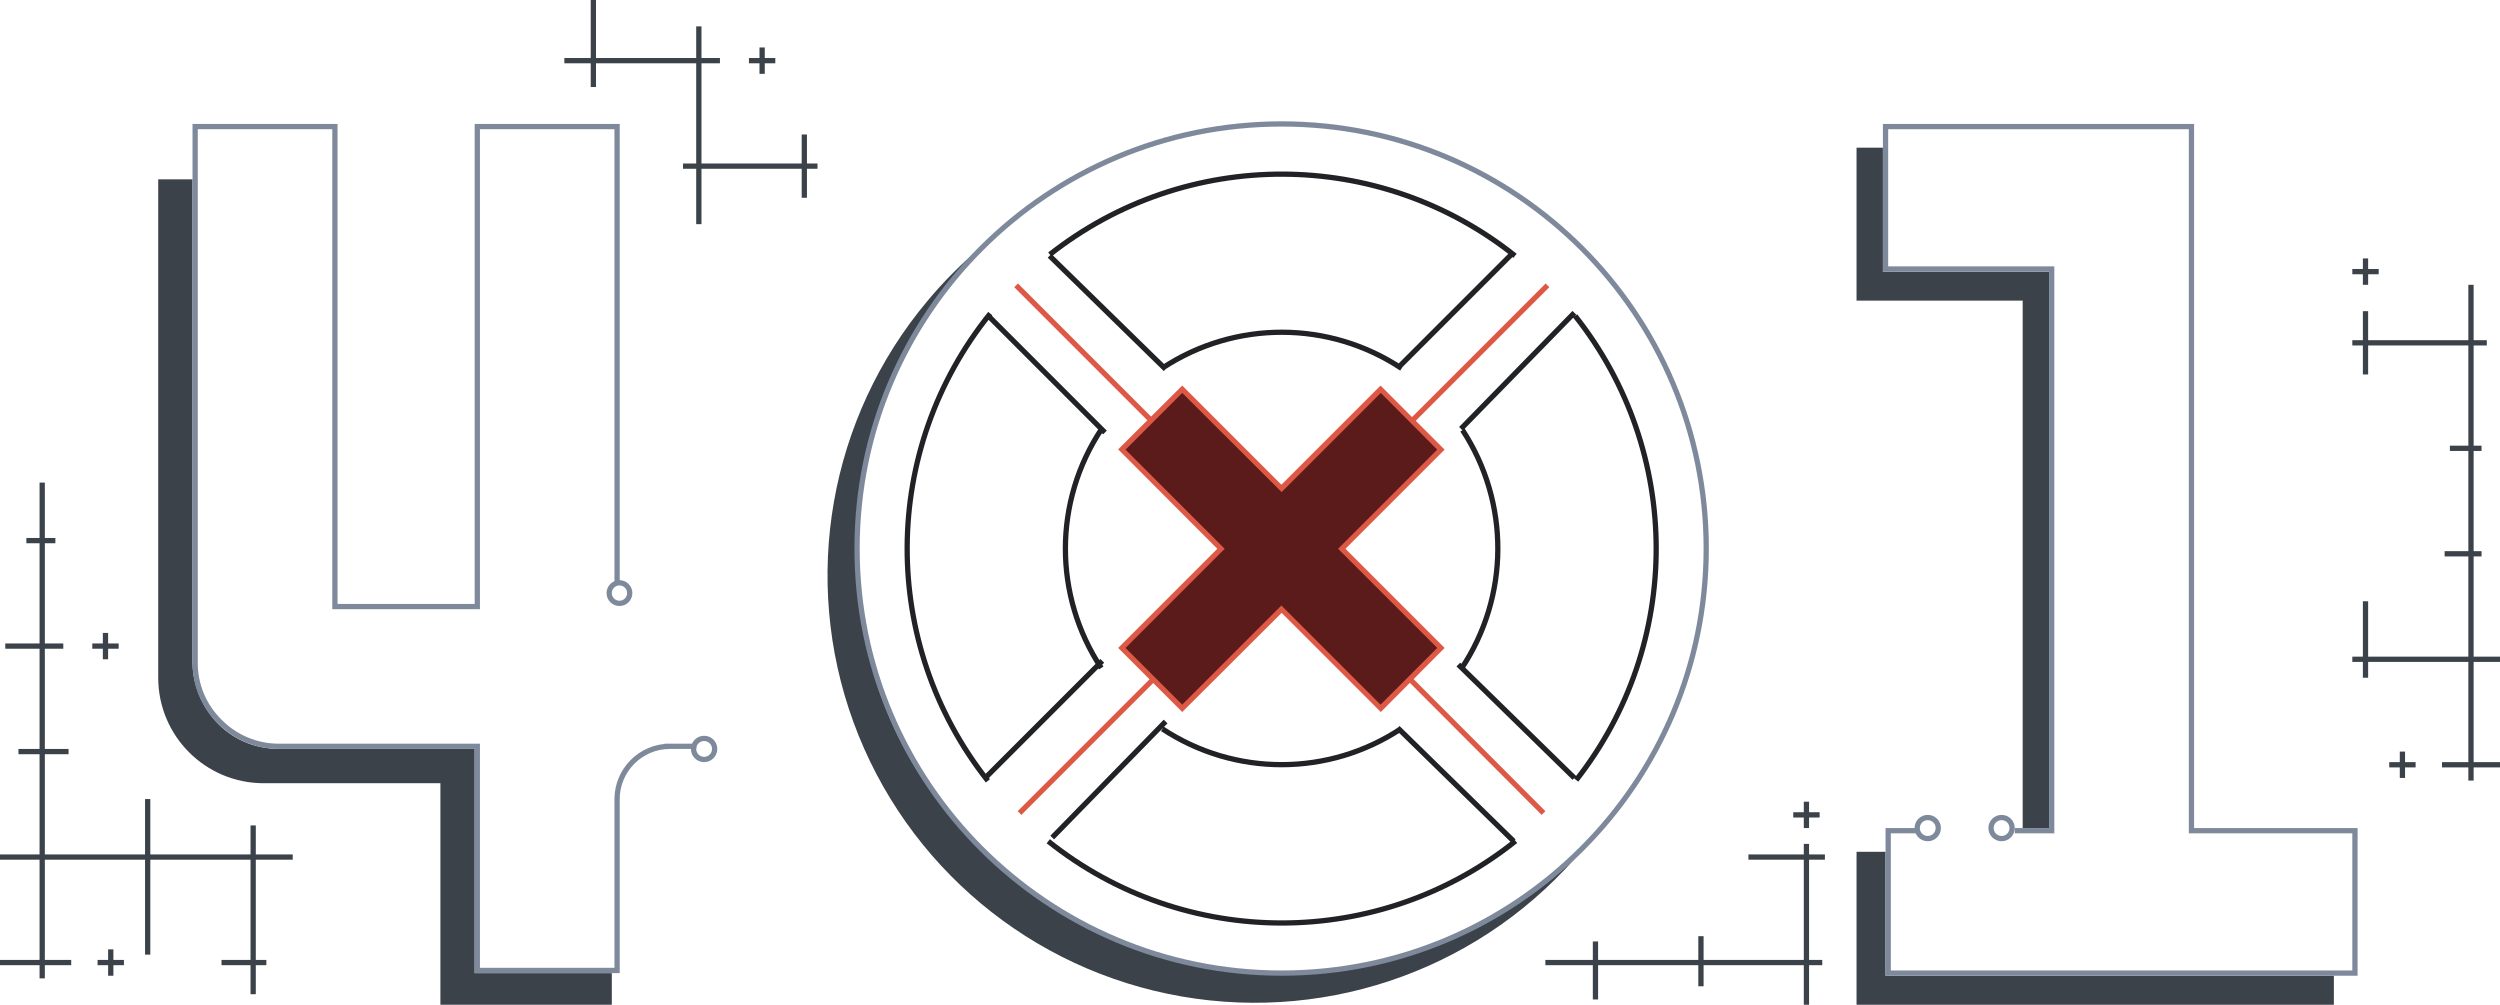
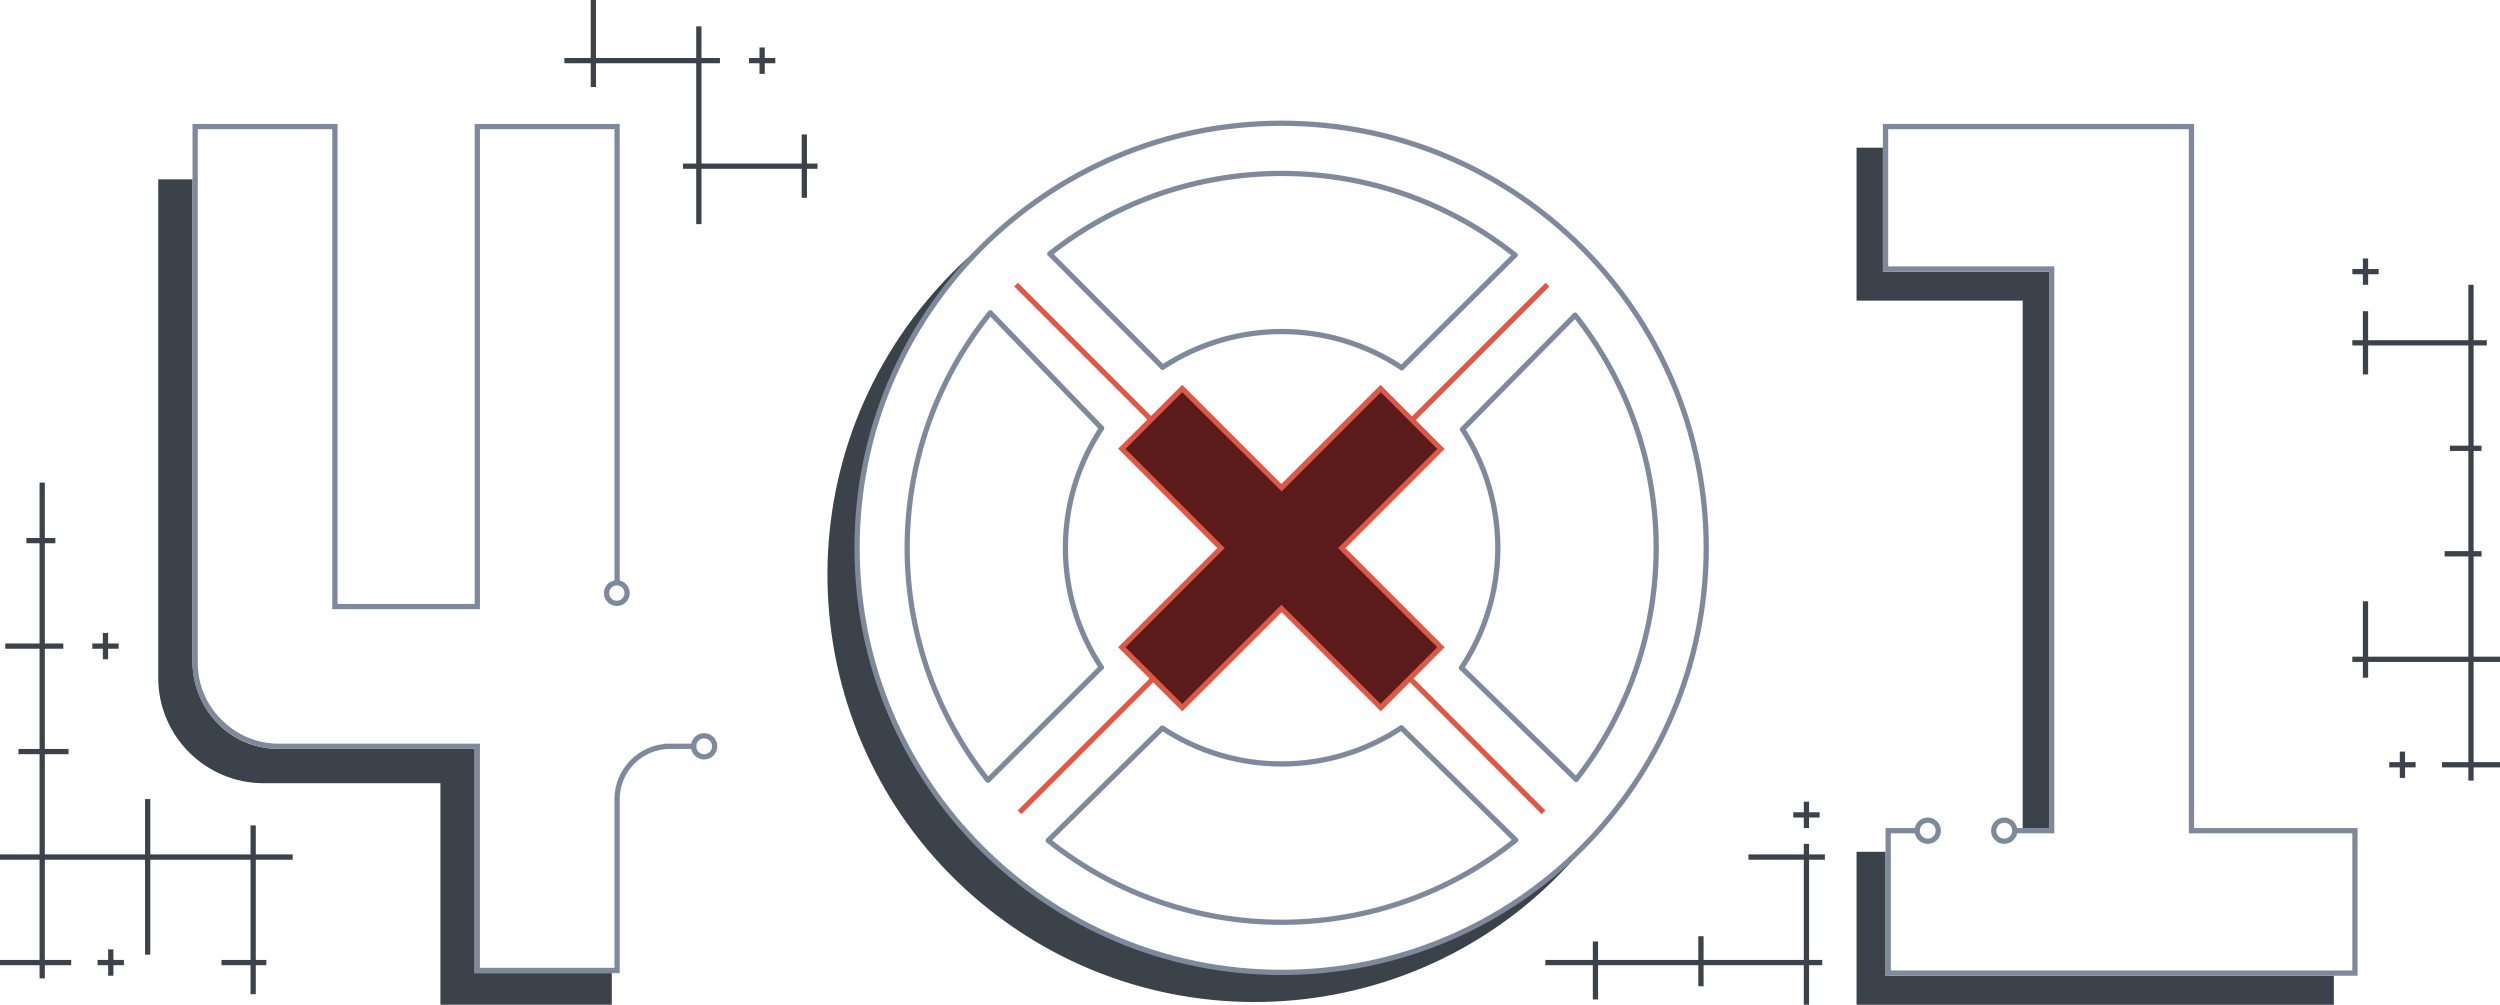
- <svg xmlns="http://www.w3.org/2000/svg" viewBox="0 0 948 381">
+ <svg xmlns="http://www.w3.org/2000/svg" width="948" height="381">
  <path d="M132 297h-32a39.989 39.989 0 01-40-40V68h13v183c0 16.3 12.7 33 33 33h74v85h52v12h-65v-84z" fill="#3c4249" />
-   <path d="M234 220.5V48h-53v182h-54V48H74v203.2a30.98 30.98 0 009.3 22.4A31.354 31.354 0 00106 283h75v85h53v-65.1m0 8.1v-8a20.059 20.059 0 0120-20h6m-8 0h12" fill="none" stroke="#7e8a9c" stroke-width="2" />
+   <path d="M234 220.5V48h-53v182h-54V48H74v203.2a30.981 30.981 0 009.3 22.4A31.354 31.354 0 00106 283h75v85h53v-65.1m0 8.1v-8a20.059 20.059 0 0120-20h6m-8 0h12" fill="none" stroke="#7e8a9c" stroke-width="2" />
  <g transform="translate(262 279)" fill="none">
    <circle data-name="Эллипс 1" cx="5" cy="5" r="5" />
-     <circle data-name="Эллипс 2" cx="4" cy="4" r="4" transform="translate(1 1)" stroke="#7e8a9c" stroke-width="2" />
+     <circle data-name="Эллипс 2" cx="4" cy="4" r="4" transform="translate(1)" stroke="#7e8a9c" stroke-width="2" />
  </g>
  <g transform="translate(230 220)" fill="none">
    <circle data-name="Эллипс 3" cx="4.9" cy="4.9" r="4.9" />
-     <circle data-name="Эллипс 4" cx="3.9" cy="3.9" r="3.9" transform="translate(1 1)" stroke="#7e8a9c" stroke-width="2" />
+     <circle data-name="Эллипс 4" cx="3.9" cy="3.9" r="3.9" transform="translate(0 1)" stroke="#7e8a9c" stroke-width="2" />
  </g>
  <path d="M704 381v-58h11v47h170v11zm63-67V114h-63V56h10v47h63v211z" fill="#3c4249" />
  <path d="M727 315h-11v54h177v-54h-62V48H715v54h63v213h-14" fill="none" stroke="#7e8a9c" stroke-width="2" />
  <g transform="translate(726 309)" fill="none">
    <circle data-name="Эллипс 5" cx="5" cy="5" r="5" />
-     <circle data-name="Эллипс 6" cx="4" cy="4" r="4" transform="translate(1 1)" stroke="#7e8a9c" stroke-width="2" />
+     <circle data-name="Эллипс 6" cx="4" cy="4" r="4" transform="translate(1 2)" stroke="#7e8a9c" stroke-width="2" />
  </g>
  <g transform="translate(754 309)" fill="none">
    <circle data-name="Эллипс 7" cx="5" cy="5" r="5" />
-     <circle data-name="Эллипс 8" cx="4" cy="4" r="4" transform="translate(1 1)" stroke="#7e8a9c" stroke-width="2" />
+     <circle data-name="Эллипс 8" cx="4" cy="4" r="4" transform="translate(2 2)" stroke="#7e8a9c" stroke-width="2" />
  </g>
-   <path d="M325 210c0 103.8 91.1 159 161 159 30.3 0 83.7-13.3 114.4-47.2a162.012 162.012 0 11-248.7-207.7 164.931 164.931 0 0119.5-19.7c-7.2 7.8-46.2 46-46.2 115.6z" fill="#3c4249" />
-   <g transform="translate(324 46)" fill="none">
-     <circle data-name="Эллипс 9" cx="162" cy="162" r="162" />
-     <circle data-name="Эллипс 10" cx="161" cy="161" r="161" transform="translate(1 1)" stroke="#7e8a9c" stroke-width="2" />
+   <path d="M684 381v-15h-38v8h-2v-8h-38v13h-2v-13h-18v-2h18v-7h2v7h38v-9h2v9h38v-38h-21v-2h21v-4h2v4h6v2h-6v38h5v2h-5v15zm0-67v-4h-4v-2h4v-4h2v4h4v2h-4v4zm252-18v-5h-10v-2h10v-38h-38v6h-2v-6h-4v-2h4v-21h2v21h38v-38h-9v-2h9v-38h-7v-2h7v-38h-38v11h-2v-11h-4v-2h4v-11h2v11h38v-21h2v21h5v2h-5v38h3v2h-3v38h3v2h-3v38h10v2h-10v38h10v2h-10v5zm-26-1v-4h-4v-2h4v-4h2v4h4v2h-4v4zm-14-187v-4h-4v-2h4v-4h2v4h4v2h-4v4zM95 377v-11H84v-2h11v-38H57v36h-2v-36H17v38h10v2H17v5h-2v-5H0v-2h15v-38H0v-2h15v-38H7v-2h8v-38H2v-2h13v-38h-5v-2h5v-21h2v21h4v2h-4v38h7v2h-7v38h9v2h-9v38h38v-21h2v21h38v-11h2v11h14v2H97v38h4v2h-4v11zm-54-7v-4h-4v-2h4v-4h2v4h4v2h-4v4zm-2-120v-4h-4v-2h4v-4h2v4h4v2h-4v4zM264 85V64h-5v-2h5V24h-38v9h-2v-9h-10v-2h10V0h2v22h38V10h2v12h7v2h-7v38h38V51h2v11h4v2h-4v11h-2V64h-38v21zm24-57v-4h-4v-2h4v-4h2v4h4v2h-4v4zm37 181.729c0 103.8 91.1 159 161 159 30.3 0 83.7-13.3 114.4-47.2-57.2 68.8-159.3 78.2-228.2 21-68.8-57.2-78.2-159.3-21-228.2.2-.2.3-.4.5-.6a164.931 164.931 0 0119.5-19.7c-7.2 7.9-46.2 46.1-46.2 115.7z" fill="#3c4249" />
+   <g transform="translate(324 45.729)" fill="none">
+     <circle cx="162" cy="162" r="162" />
+     <circle cx="161" cy="161" r="161" transform="translate(1 1)" stroke="#7e8a9c" stroke-width="2" />
  </g>
-   <path d="M586.8 108.2l-51.2 51.2m-98.3 98.2l-50.7 50.7m198.7 0L535 257.9m-98.2-98.2l-51.5-51.5" fill="none" stroke="#de5846" stroke-width="2" />
-   <path data-name="Контур 1" d="M523.6 268.6l-36.9-36.9-.7-.7-.7.7-36.9 36.9-22.9-22.9 36.9-36.9.7-.7-.7-.7-36.9-36.9 22.9-22.9 36.9 36.9.7.7.7-.7 36.9-36.9 22.9 22.9-36.9 36.9-.7.7.7.7 36.9 36.9z" fill="#5b1b1b" />
-   <path data-name="Контур 2" d="M448.3 149l-21.5 21.5 36.2 36.2 1.4 1.4-1.4 1.4-36.2 36.2 21.5 21.5 36.2-36.2 1.4-1.4 1.4 1.4 36.2 36.2 21.5-21.5-36.2-36.2-1.4-1.4 1.4-1.4 36.2-36.2-21.4-21.5-36.2 36.2-1.4 1.4-1.4-1.4-36.3-36.2m0-2.8l37.6 37.6 37.6-37.6 24.3 24.3-37.6 37.6 37.6 37.6-24.2 24.3-37.6-37.6-37.7 37.6-24.3-24.3 37.6-37.6-37.6-37.7z" fill="#de5846" />
-   <path d="M597.3 119.8a142.11 142.11 0 01.4 176m-23 23.1a141.933 141.933 0 01-177.2.1m-22.9-22.9a141.935 141.935 0 01.9-177.2m22.6-22.4a142 142 0 01176.4.5m-19.9 66.1a82.038 82.038 0 01-.4 90.4m-22.9 22.8a82.015 82.015 0 01-90.5.1m-23.2-23.1a81.993 81.993 0 01.1-90.6m23.2-23.2a82.181 82.181 0 0190.6.2M574 319l-44-43m67 19l-44-43m-134-88l-44-44m67 20l-44-43m-24 197.6l44-44m-19 67l43-44m88-134l44-44m-20 67l43-44" fill="none" stroke="#212225" stroke-width="2" />
-   <path d="M684 381v-15h-38v8h-2v-8h-38v13h-2v-13h-18v-2h18v-7h2v7h38v-9h2v9h38v-38h-21v-2h21v-4h2v4h6v2h-6v38h5v2h-5v15zm0-67v-4h-4v-2h4v-4h2v4h4v2h-4v4zm252-18v-5h-10v-2h10v-38h-38v6h-2v-6h-4v-2h4v-21h2v21h38v-38h-9v-2h9v-38h-7v-2h7v-38h-38v11h-2v-11h-4v-2h4v-11h2v11h38v-21h2v21h5v2h-5v38h3v2h-3v38h3v2h-3v38h10v2h-10v38h10v2h-10v5zm-26-1v-4h-4v-2h4v-4h2v4h4v2h-4v4zm-14-187v-4h-4v-2h4v-4h2v4h4v2h-4v4zM95 377v-11H84v-2h11v-38H57v36h-2v-36H17v38h10v2H17v5h-2v-5H0v-2h15v-38H0v-2h15v-38H7v-2h8v-38H2v-2h13v-38h-5v-2h5v-21h2v21h4v2h-4v38h7v2h-7v38h9v2h-9v38h38v-21h2v21h38v-11h2v11h14v2H97v38h4v2h-4v11zm-54-7v-4h-4v-2h4v-4h2v4h4v2h-4v4zm-2-120v-4h-4v-2h4v-4h2v4h4v2h-4v4zM264 85V64h-5v-2h5V24h-38v9h-2v-9h-10v-2h10V0h2v22h38V10h2v12h7v2h-7v38h38V51h2v11h4v2h-4v11h-2V64h-38v21zm24-57v-4h-4v-2h4v-4h2v4h4v2h-4v4z" fill="#3c4249" />
+   <path d="M586.8 107.929l-51.2 51.2m-98.3 98.2l-50.7 50.7m198.7 0l-50.3-50.4m-98.2-98.2l-51.5-51.5" fill="none" stroke="#de5846" stroke-width="2" />
+   <path d="M523.6 268.329l-36.9-36.9-.7-.7-.7.7-36.9 36.9-22.9-22.9 36.9-36.9.7-.7-.7-.7-36.9-36.9 22.9-22.9 36.9 36.9.7.7.7-.7 36.9-36.9 22.9 22.9-36.9 36.9-.7.7.7.7 36.9 36.9z" fill="#5b1b1b" />
+   <path d="M448.3 148.729l-21.5 21.5 36.2 36.2 1.4 1.4-1.4 1.4-36.2 36.2 21.5 21.5 36.2-36.2 1.4-1.4 1.4 1.4 36.2 36.2 21.5-21.5-36.2-36.2-1.4-1.4 1.4-1.4 36.2-36.2-21.4-21.5-36.2 36.2-1.4 1.4-1.4-1.4-36.3-36.2m0-2.8l37.6 37.6 37.6-37.6 24.3 24.3-37.6 37.6 37.6 37.6-24.2 24.3-37.6-37.6-37.7 37.6-24.3-24.3 37.6-37.6-37.6-37.7z" fill="#de5846" />
+   <g data-name="Сгруппировать 893" fill="none" stroke="#7e8a9c" stroke-linecap="round" stroke-width="2">
+     <path d="M597.3 119.529a142.11 142.11 0 01.4 176m-23 23.1a141.933 141.933 0 01-177.2.1m-22.9-22.9a141.935 141.935 0 01.9-177.2m22.6-22.4a142 142 0 01176.4.5m-19.9 66.1a82.038 82.038 0 01-.4 90.4m-22.9 22.8a82.015 82.015 0 01-90.5.1m-23.2-23.1a81.993 81.993 0 01.1-90.6m23.2-23.2a82.181 82.181 0 0190.6.2" />
+     <path data-name="Контур 690" d="M554.629 162.768l42.563-43.163" />
+     <path data-name="Контур 694" d="M554.291 253.309l43.234 42.081" />
+     <path data-name="Контур 693" d="M417.705 162.341l-42.043-43.572" />
+     <path data-name="Контур 697" d="M417.561 253.121l-42.762 42.59" />
+     <path data-name="Контур 691" d="M531.6 139.365l42.816-42.555" />
+     <path data-name="Контур 695" d="M531.439 276.038l43.225 42.459" />
+     <path data-name="Контур 692" d="M440.826 139.197l-42.6-42.822" />
+     <path data-name="Контур 696" d="M440.658 276.208l-43.041 42.383" />
+   </g>
</svg>
